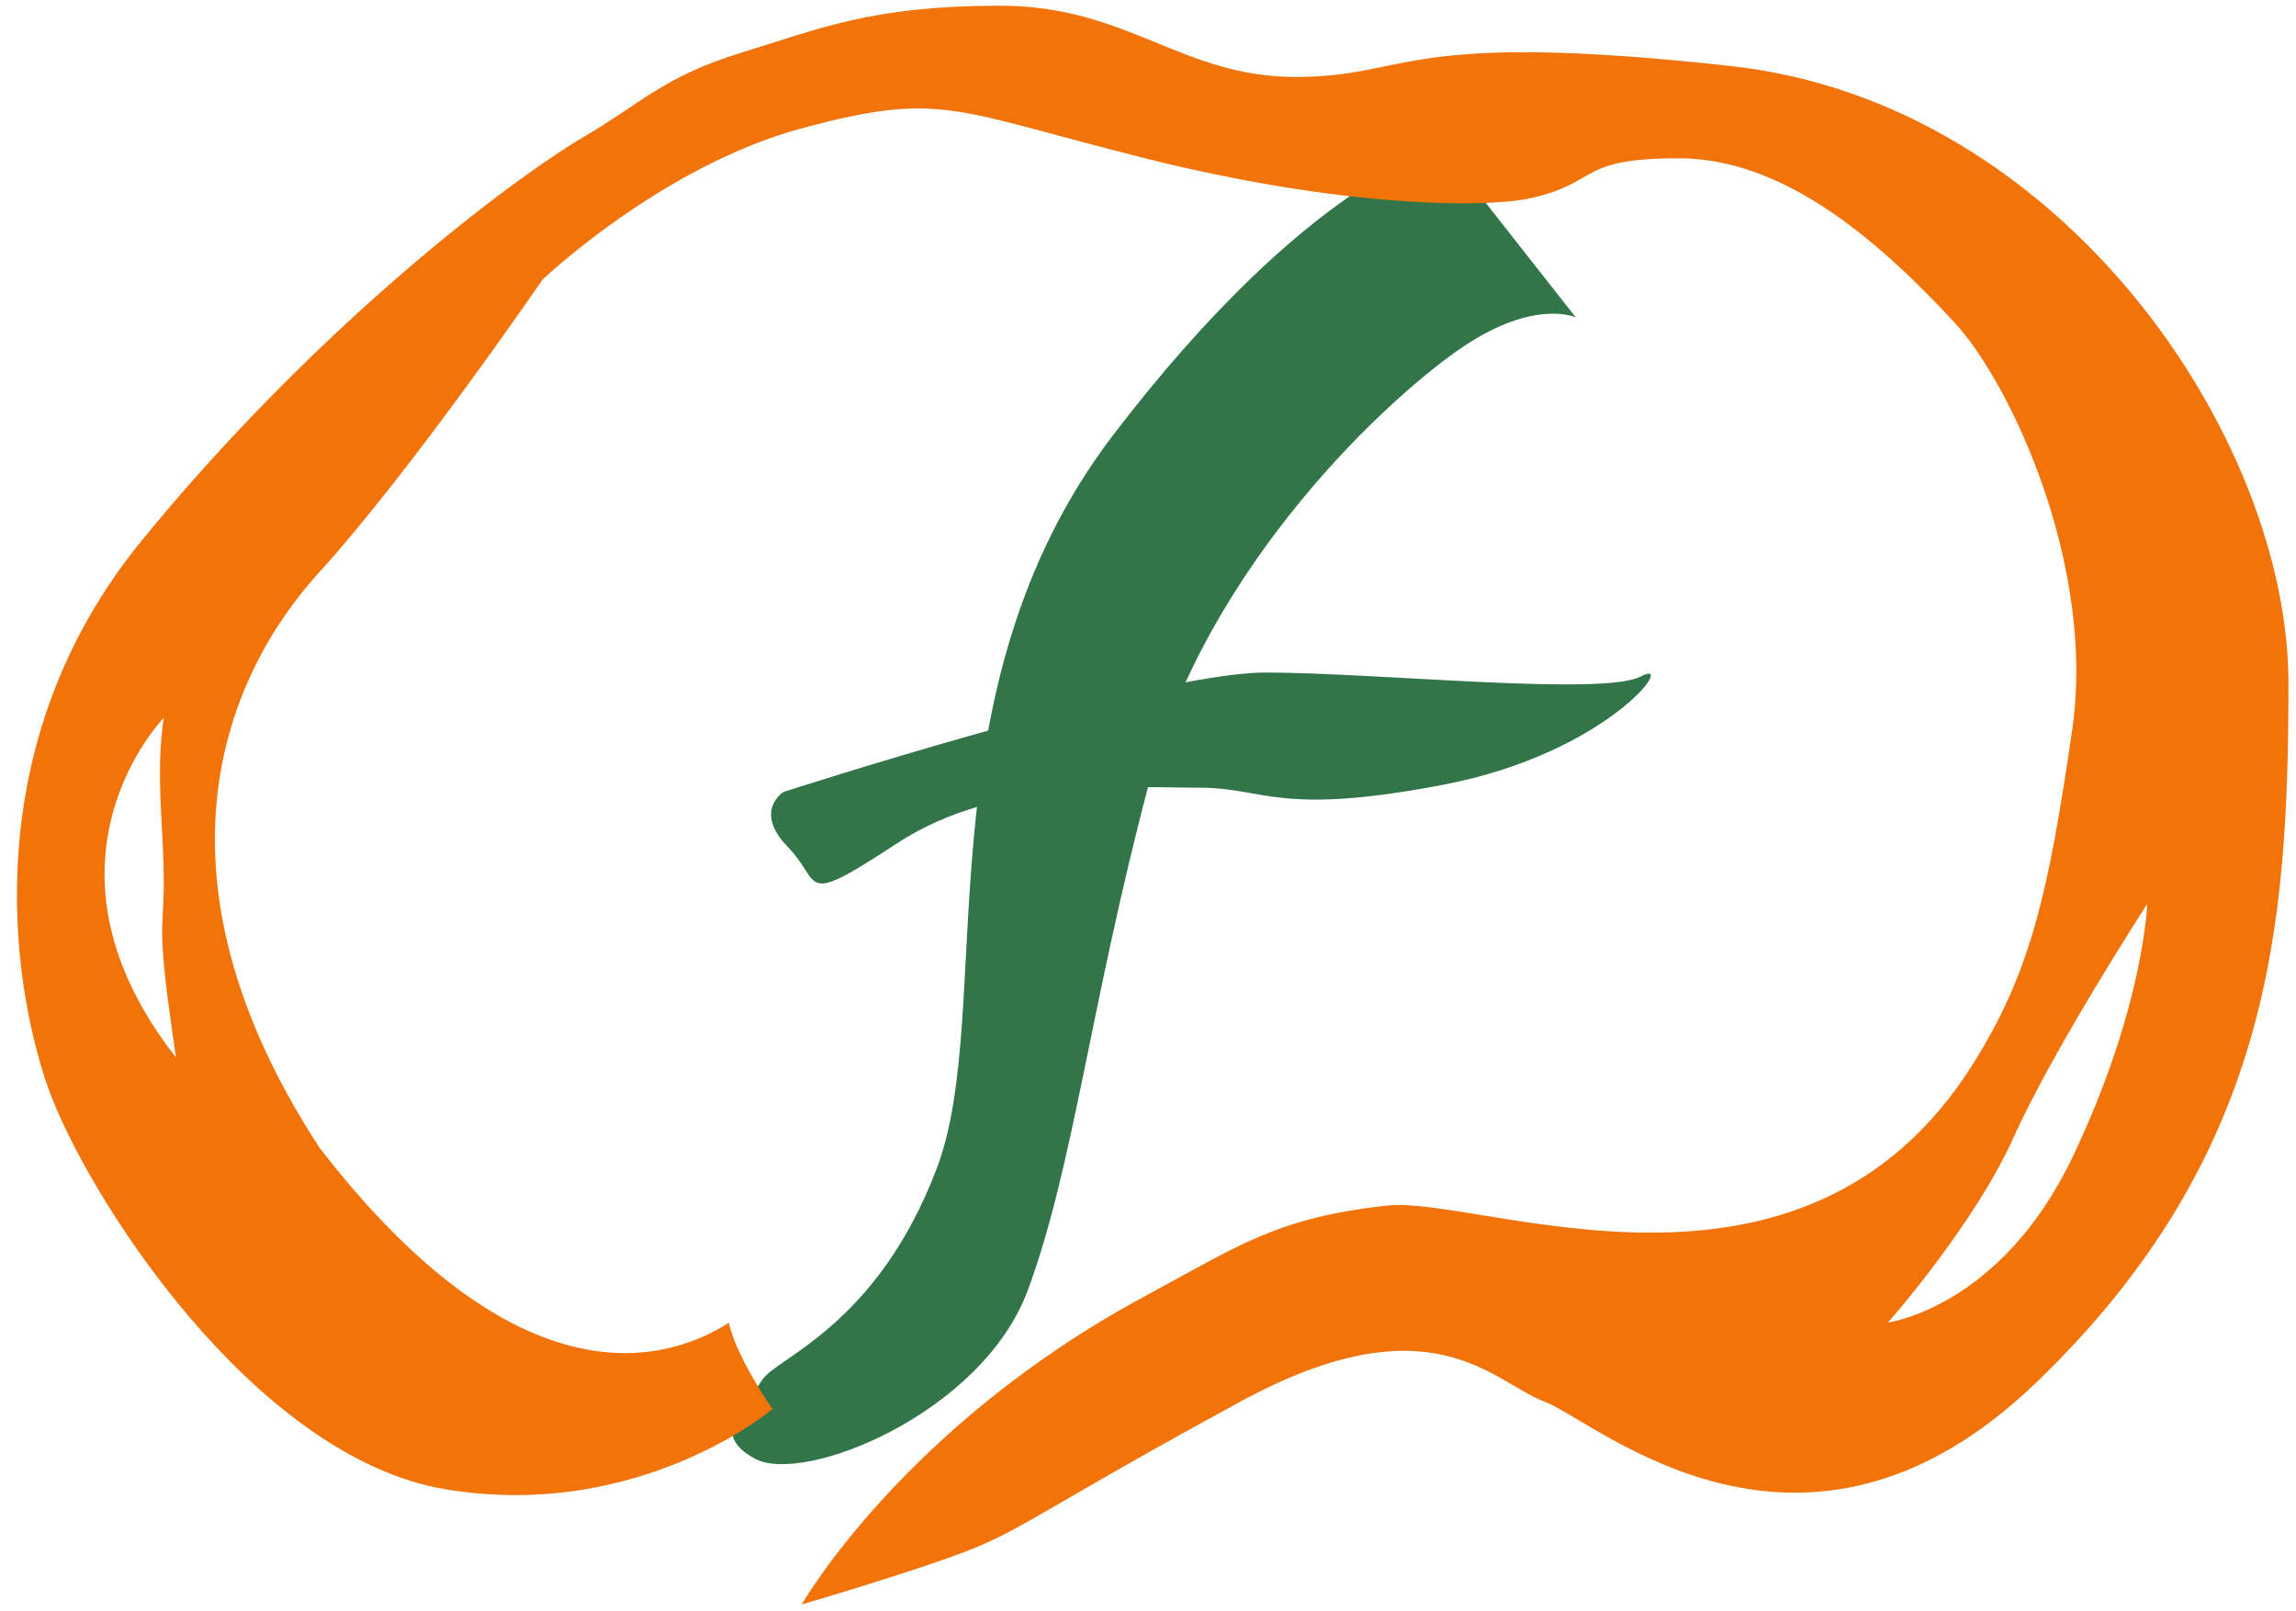
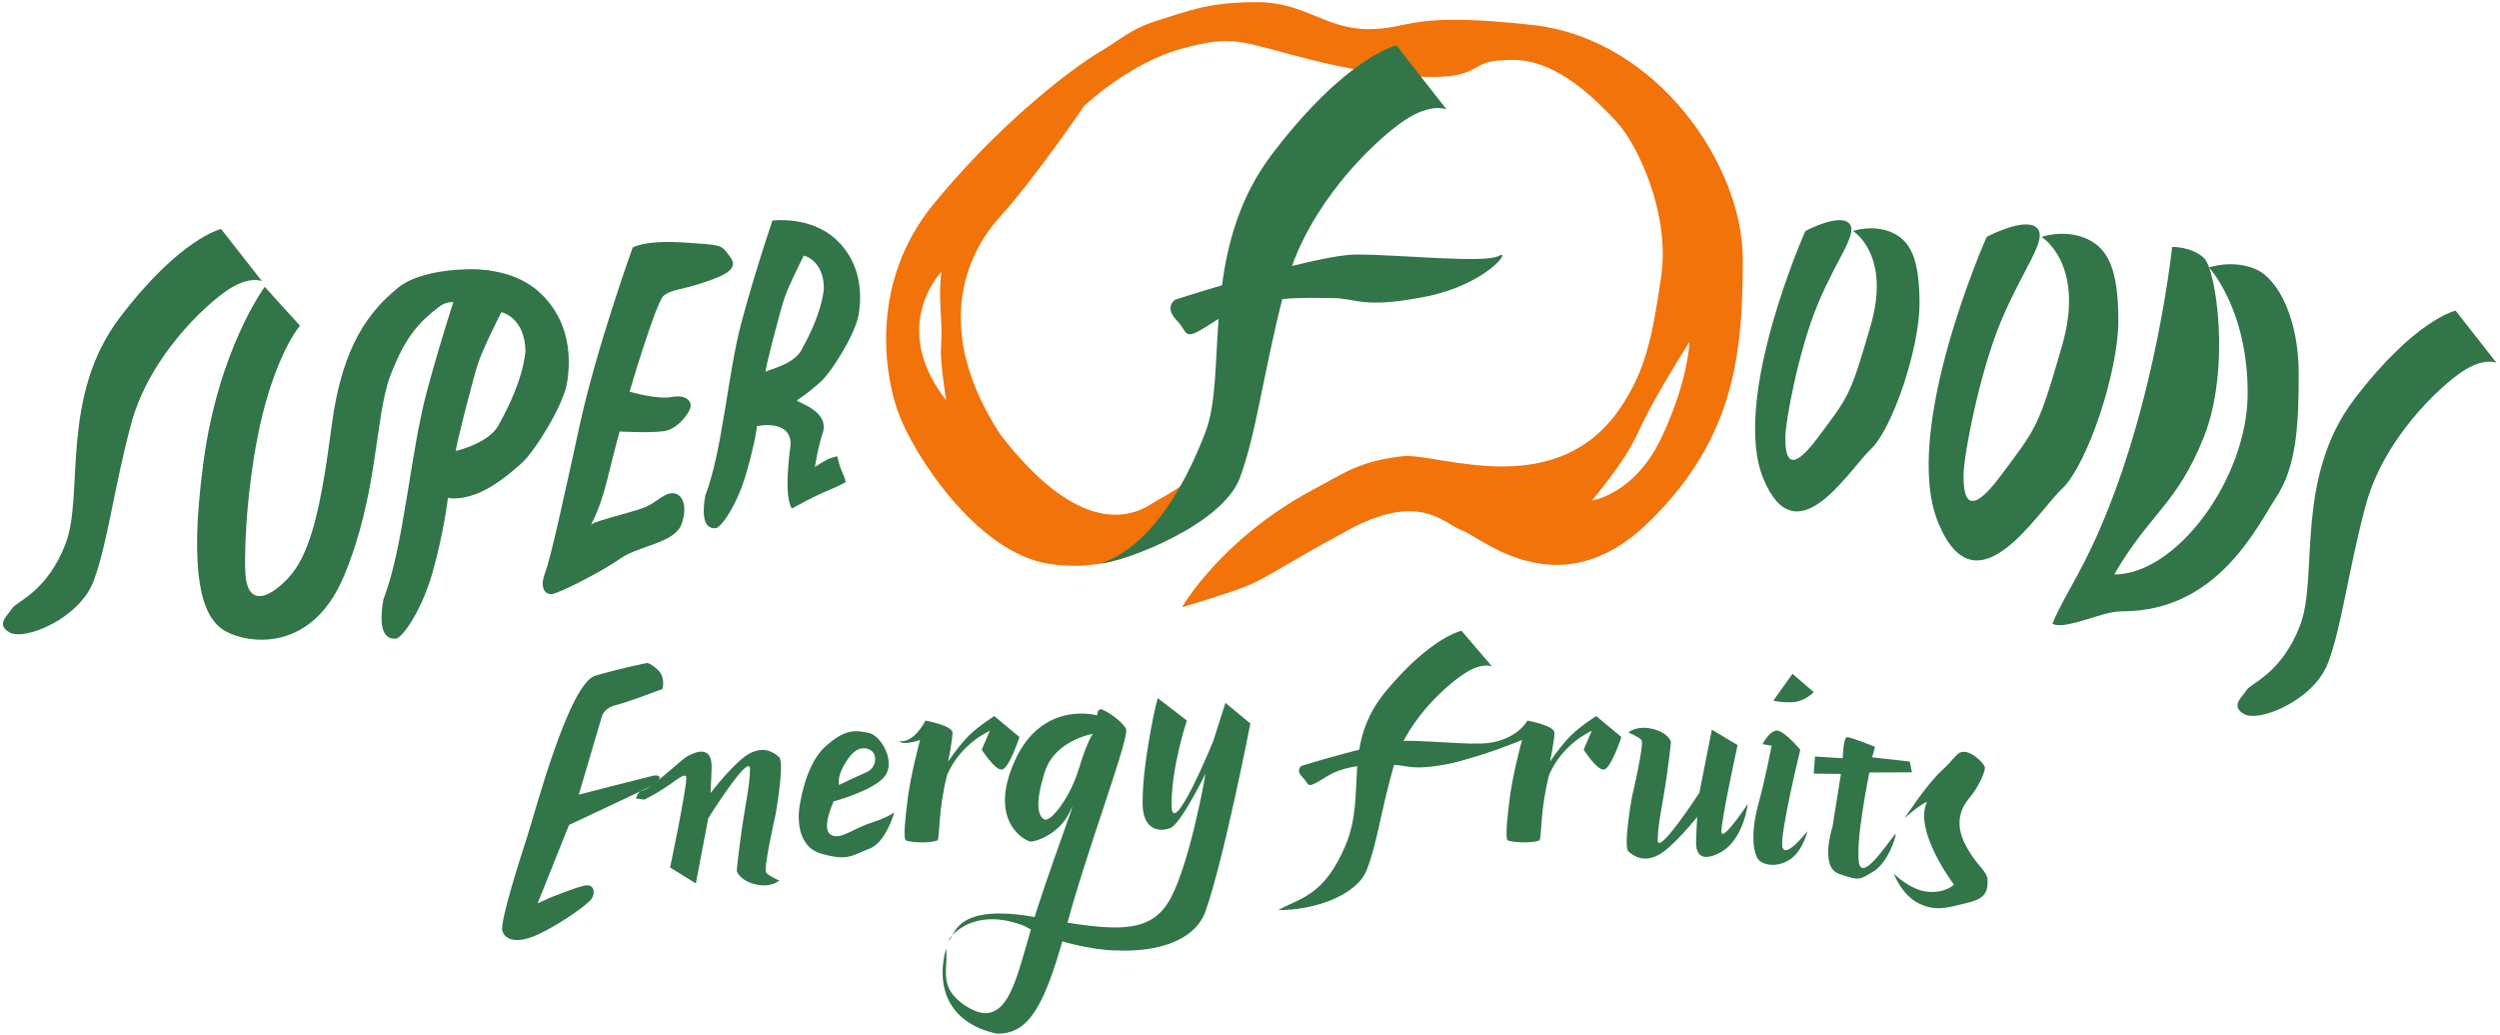
- <svg xmlns="http://www.w3.org/2000/svg" width="77px" height="54px" viewBox="0 0 77 54" version="1.1">
+ <svg xmlns="http://www.w3.org/2000/svg" width="261px" height="108px" viewBox="0 0 261 108" version="1.1">
  <defs />
  <g id="Blank-Project" stroke="none" stroke-width="1" fill="none" fill-rule="evenodd">
-     <g id="Portada-Web-2" transform="translate(-561, -17)">
-       <g id="HEADER-2">
-         <g id="logo" transform="translate(561, 17)">
-           <g id="Fruta" transform="translate(0.289232, 0)">
-             <path d="M52.556,10.642 L48.091,4.963 C48.091,4.963 43.658,5.936 37.051,14.577 C30.444,23.218 33.14,33.878 31.126,39.184 C29.112,44.49 25.718,45.536 25.267,46.282 C24.816,47.029 23.395,48.045 25.037,48.92 C26.68,49.796 32.642,47.389 34.172,43.286 C35.702,39.184 36.27,33.737 38.234,26.307 C40.198,18.877 46.387,13.227 48.794,11.617 C51.201,10.008 52.556,10.642 52.556,10.642 Z" id="Path" fill="#317549" />
-             <path d="M26.596,53.804 C26.596,53.804 30.014,47.821 38.112,43.464 C41.258,41.771 42.516,40.837 46.222,40.428 C49.409,40.077 60.158,44.783 65.883,35.671 C67.798,32.623 68.403,30.011 69.205,24.478 C70.007,18.945 67.127,12.84 65.267,10.826 C62.529,7.861 59.417,5.308 56.007,5.308 C52.597,5.308 53.373,6.117 51.068,6.64 C49.472,7.002 44.585,6.934 38.112,5.308 C31.639,3.682 31.289,3.039 26.596,4.304 C21.903,5.569 17.904,9.378 17.904,9.378 C17.904,9.378 13.511,15.791 10.411,19.197 C7.31,22.603 4.411,29.263 10.423,38.483 C16.824,46.779 21.717,45.914 24.154,44.357 C24.409,45.532 25.619,47.253 25.619,47.253 C25.619,47.253 21.156,51.018 14.666,49.944 C8.177,48.869 2.543,39.974 1.306,36.423 C0.069,32.873 -1.09,24.932 4.449,18.145 C9.988,11.359 16.198,6.485 19.133,4.68 C21.249,3.459 21.926,2.581 24.572,1.767 C27.218,0.954 28.954,0.192 33.252,0.192 C37.549,0.192 39.316,2.581 43.177,2.581 C47.038,2.581 46.659,0.988 57.77,2.216 C68.882,3.444 76.457,14.69 76.457,22.908 C76.457,31.126 75.853,38.795 68.005,46.357 C60.157,53.919 53.245,47.651 51.511,47.004 C49.777,46.357 47.729,43.511 41.298,47.008 C34.866,50.506 34.009,51.29 32.162,52.003 C30.316,52.717 26.596,53.804 26.596,53.804 Z M63.028,44.349 C63.028,44.349 66.811,43.843 69.213,38.811 C71.616,33.779 71.721,30.311 71.721,30.311 C71.721,30.311 68.565,35.186 67.245,38.131 C65.924,41.076 63.028,44.349 63.028,44.349 Z M5.203,24.074 C5.203,24.074 0.474,28.903 5.614,35.462 C4.928,30.833 5.203,31.387 5.203,29.572 C5.203,27.757 4.917,25.95 5.203,24.074 Z" id="Path-6" fill="#F1730A" />
-             <path d="M25.99,26.556 C25.99,26.556 38.376,22.553 42.141,22.553 C45.906,22.553 53.496,23.357 54.745,22.681 C55.994,22.005 53.675,25.245 48.134,26.311 C42.593,27.377 42.137,26.415 39.951,26.415 C37.766,26.415 33.169,26.071 29.818,28.265 C26.466,30.46 27.319,29.618 26.136,28.406 C24.954,27.195 25.99,26.556 25.99,26.556 Z" id="Path-5" fill="#317549" />
+     <g id="Producto-SuperShake-9" transform="translate(-471, -1000)">
+       <g id="logo" transform="translate(471, 1000)">
+         <g id="EnergyFruits" transform="translate(52.39051, 65.41729)" fill="#317549">
+           <g id="energy" transform="translate(0, 3.738131)">
+             <path d="M15.193,0.058 C15.193,0.058 12.559,0.58 9.799,1.379 C7.039,2.177 3.508,15.603 2.7,18.1 C1.892,20.597 -0.205,27.118 0.08,28.043 C0.364,28.968 1.59,29.461 3.926,28.344 C6.262,27.226 9.057,25.237 9.428,24.634 C9.799,24.031 9.668,23.07 8.632,23.305 C7.596,23.54 5.097,24.549 5.097,24.549 L3.763,25.153 L7.039,16.968 C7.039,16.968 14.106,13.66 15.452,13.001 C16.798,12.342 16.84,11.553 15.643,11.873 C14.663,12.102 8.059,13.808 8.059,13.808 L10.464,5.665 C10.464,5.665 10.64,4.775 11.919,4.462 C13.198,4.149 16.79,2.777 16.79,2.777 C16.79,2.777 17.151,1.586 16.355,0.822 C15.56,0.058 15.193,0.058 15.193,0.058 Z" id="Path-879" />
+             <path d="M31.094,15.198 C31.094,15.198 31.616,10.828 33.719,8.869 C35.822,6.909 36.938,7.077 38.3,7.345 C39.662,7.614 41.16,10.358 40.038,11.863 C38.915,13.368 34.67,14.513 34.67,14.513 C34.67,14.513 33.369,17.325 34.345,17.966 C35.321,18.607 36.585,17.407 38.531,16.768 C40.477,16.129 41.014,15.649 41.014,15.649 C41.014,15.649 40.139,18.827 38.383,19.464 C36.626,20.101 36.223,20.808 33.333,19.949 C30.443,19.09 31.094,15.198 31.094,15.198 Z M35.24,12.792 C35.24,12.792 37.063,11.916 38.124,11.459 C39.185,11.002 39.373,9.394 38.285,9.043 C37.197,8.691 36.399,9.565 35.705,10.833 C35.011,12.1 35.24,12.792 35.24,12.792 Z" id="Path-877" />
+             <path d="M62.205,5.532 C62.205,5.532 56.46,3.877 53.582,10.303 C50.705,16.73 54.819,18.711 55.286,18.711 C55.753,18.711 58.306,17.957 59.407,15.465 C60.508,12.972 56.775,22.689 55.286,27.856 C53.797,33.023 53.036,36.365 50.684,36.617 C49.66,36.727 47.578,35.598 46.816,34.214 C46.047,32.818 46.614,31.33 46.418,29.872 C45.23,34.23 46.988,37.724 51.679,38.749 C55.213,38.872 56.852,35.518 59.041,27.383 C61.231,19.249 65.634,7.786 65.209,6.929 C64.785,6.072 62.93,4.889 62.568,4.889 C62.205,4.889 62.205,5.532 62.205,5.532 Z M61.744,7.462 C61.744,7.462 57.764,8.103 56.716,11.47 C55.668,14.837 56.037,16.002 56.661,16.388 C57.285,16.773 59.349,14.179 60.268,11.163 C61.186,8.148 61.744,7.462 61.744,7.462 Z" id="Path-875" />
+             <path d="M68.518,3.723 L71.567,6.07 C71.567,6.07 69.967,10.831 69.967,14.839 C69.967,18.847 74.308,8.26 74.308,8.26 L75.594,4.227 L78.199,6.375 C78.199,6.375 75.488,20.347 73.527,25.949 C72.401,29.169 68.255,30.27 64.099,30.069 C62.067,30.059 57.529,29.216 54.586,27.506 C48.485,25.142 46.178,29.657 46.793,28.946 C47.408,28.235 47.646,25.136 55.793,26.603 C63.94,28.069 67.782,28.534 69.874,24.619 C71.966,20.705 73.527,11.593 73.527,11.593 C73.527,11.593 70.973,16.801 69.874,17.273 C68.775,17.745 66.944,17.565 66.944,14.712 C66.944,11.86 67.459,9.04 67.782,7.167 C68.104,5.295 68.518,3.723 68.518,3.723 Z" id="Path-874" />
          </g>
+           <g id="fruits" transform="translate(13.33577, 0)">
+             <g id="F" transform="translate(67.08099, 0.369579)">
+               <path d="M3.145,14.163 C3.145,14.163 11.605,11.55 14.177,11.55 C16.749,11.55 22.726,12.147 23.579,11.706 C24.432,11.265 22.054,13.308 18.27,14.004 C14.485,14.7 14.174,14.071 12.681,14.071 C11.188,14.071 8.048,13.847 5.759,15.279 C3.47,16.712 4.052,16.162 3.245,15.371 C2.437,14.58 3.145,14.163 3.145,14.163 Z" id="Path-9" />
+               <path d="M23.011,3.773 L19.83,0.066 C19.83,0.066 16.672,0.701 11.965,6.342 C7.259,11.984 9.996,17.026 7.745,22.408 C5.494,27.791 2.96,27.954 0.711,29.217 C4.282,29.27 8.825,27.765 9.915,25.087 C11.004,22.408 11.409,18.852 12.808,14.001 C14.207,9.15 18.616,5.461 20.331,4.41 C22.045,3.359 23.011,3.773 23.011,3.773 Z" id="Path" />
+             </g>
+             <path d="M88.102,12.225 C92.475,12.397 93.8,9.811 93.8,9.811 C93.8,9.811 96.625,10.316 96.625,11.088 C96.625,11.861 96.166,14.093 96.166,14.093 C96.166,14.093 97.351,12.315 98.429,11.288 C99.506,10.262 100.987,9.345 100.987,9.345 L103.616,11.527 C103.616,11.527 102.51,14.927 101.749,14.927 C100.987,14.927 99.678,12.845 99.678,12.845 L100.518,10.887 C100.518,10.887 97.508,12.151 96.066,15.472 C95.119,19.21 95.318,21.677 95.072,22.31 C94.21,22.659 92.225,22.524 91.763,22.325 C91.401,22.17 91.812,19.127 91.878,18.505 C92.184,15.644 93.238,11.837 93.238,11.837 C93.238,11.837 86.47,14.652 84.288,14.24 C83.065,14.008 85.777,12.868 88.102,12.225 Z" id="Path-872" />
+             <path d="M28.185,11.962 C29.766,12.191 30.931,9.811 30.931,9.811 C30.931,9.811 33.756,10.316 33.756,11.088 C33.756,11.861 33.298,14.093 33.298,14.093 C33.298,14.093 34.483,12.315 35.56,11.288 C36.638,10.262 38.118,9.345 38.118,9.345 L40.747,11.527 C40.747,11.527 39.642,14.927 38.88,14.927 C38.118,14.927 36.809,12.845 36.809,12.845 L37.649,10.887 C37.649,10.887 34.639,12.151 33.197,15.472 C32.25,19.21 32.449,21.677 32.203,22.31 C31.341,22.659 29.357,22.524 28.894,22.325 C28.532,22.17 28.943,19.127 29.01,18.505 C29.315,15.644 30.37,11.837 30.37,11.837 C30.37,11.837 28.64,12.451 28.185,11.962 Z" id="Path-873" />
+             <path d="M104.345,11.059 C104.345,11.059 105.168,10.284 106.831,10.671 C108.495,11.059 108.785,11.994 108.785,11.994 C108.785,11.994 108.82,12.185 108.387,15.359 C107.954,18.533 107.408,20.577 107.408,22.304 C107.408,24.03 111.76,17.348 111.76,17.348 L113.063,10.76 L115.751,12.371 C115.751,12.371 114.058,20.117 114.058,21.396 C114.058,22.674 116.814,18.516 116.814,18.516 C116.814,18.516 116.39,22.289 113.928,23.59 C111.467,24.891 111.414,23.07 111.414,22.517 C111.414,21.965 111.531,19.87 111.531,19.87 C111.531,19.87 108.953,23.105 107.445,23.863 C105.936,24.621 104.992,24.005 104.372,23.503 C103.753,23.002 104.742,17.671 104.742,17.671 C104.742,17.671 106.046,12.193 105.709,11.831 C105.372,11.469 104.345,11.059 104.345,11.059 Z" id="Path-871" />
+             <path d="M15.667,26.505 C15.667,26.505 14.843,27.307 13.18,26.906 C11.517,26.505 11.226,25.537 11.226,25.537 C11.226,25.537 11.192,25.339 11.625,22.052 C12.058,18.764 12.603,16.647 12.603,14.859 C12.603,13.07 8.251,19.992 8.251,19.992 L6.949,26.814 L4.26,25.146 C4.26,25.146 5.953,17.123 5.953,15.799 C5.953,15.125 4.939,16.01 3.824,16.76 C2.748,17.485 1.57,18.065 1.57,18.065 L0.701,17.943 C0.701,17.943 0.764,17.573 1.135,17.183 C1.872,17.082 2.784,16.214 3.707,15.472 C4.695,14.678 5.607,13.787 6.083,13.526 C8.544,12.179 8.597,14.065 8.597,14.638 C8.597,15.21 8.48,17.379 8.48,17.379 C8.48,17.379 11.058,14.028 12.567,13.244 C14.075,12.459 15.02,13.097 15.639,13.616 C16.259,14.136 15.27,19.656 15.27,19.656 C15.27,19.656 13.965,25.331 14.302,25.705 C14.64,26.08 15.667,26.505 15.667,26.505 L15.667,26.505 Z" id="Path-876" />
+             <path d="M118.354,12.276 C118.354,12.276 119.08,10.854 119.854,10.854 C120.629,10.854 122.301,12.858 122.301,12.858 C122.301,12.858 120.161,21.586 120.429,22.979 C120.698,24.371 123.041,21.358 123.041,21.358 C123.041,21.358 122.579,23.423 121.216,24.314 C119.854,25.205 118.473,24.887 117.97,24.375 C117.467,23.863 117.028,21.83 117.894,18.634 C118.759,15.439 119.303,12.434 119.303,12.434 L118.354,12.276 Z M121.486,4.924 L123.703,6.837 C123.703,6.837 122.736,7.902 121.314,7.902 C119.892,7.902 119.489,7.722 119.489,7.722 L121.486,4.924 Z" id="Path-870" />
+             <path d="M127.196,11.539 C127.601,11.539 130.109,12.549 130.109,12.549 L129.805,13.649 L133.735,14.089 L133.956,15.213 L129.515,15.228 C129.515,15.228 128.055,22.304 128.424,24.64 C128.793,26.976 132.269,21.275 132.269,21.677 C132.269,22.079 131.399,24.695 129.912,25.583 C128.424,26.472 128.439,26.53 126.358,25.818 C124.276,25.107 125.664,20.905 125.664,20.905 L126.544,15.38 L123.701,15.346 L123.839,13.558 L126.731,13.746 C126.731,13.746 126.79,11.539 127.196,11.539 Z" id="Path-869" />
+             <path d="M133.194,19.987 C133.194,19.987 135.55,16.419 137.043,15.061 C138.537,13.703 138.59,13.072 139.4,13.072 C140.211,13.072 141.331,14.121 141.548,14.591 C141.764,15.061 140.733,16.975 140.067,17.75 C139.4,18.525 138.276,20.107 139.422,22.52 C140.567,24.932 141.862,25.461 141.862,26.508 C141.862,27.556 141.732,28.375 139.839,28.815 C137.947,29.255 136.559,29.827 134.707,28.915 C132.855,28.003 132.063,25.785 132.063,25.785 C132.063,25.785 133.699,27.47 135.55,27.674 C137.4,27.877 138.353,26.949 138.353,26.949 C138.353,26.949 134.056,21.264 135.55,18.282 C134.707,18.629 133.194,19.987 133.194,19.987 Z" id="Path-868" />
+           </g>
+         </g>
+         <g id="Superfoods" transform="translate(0, 22.42879)" fill="#317549">
+           <path d="M260.736,15.446 L256.466,10.002 C256.466,10.002 252.227,10.934 245.909,19.218 C239.592,27.502 242.17,37.72 240.244,42.807 C238.318,47.893 235.073,48.896 234.642,49.611 C234.21,50.327 232.852,51.301 234.422,52.14 C235.992,52.98 241.694,50.672 243.157,46.74 C244.619,42.807 245.163,37.585 247.041,30.463 C248.919,23.34 254.837,17.923 257.138,16.38 C259.44,14.838 260.736,15.446 260.736,15.446 Z" id="Path-12" />
+           <path d="M27.36,6.923 L23.09,1.479 C23.09,1.479 18.851,2.412 12.534,10.695 C6.216,18.979 8.794,29.198 6.868,34.284 C4.942,39.371 1.697,40.373 1.266,41.089 C0.834,41.804 -0.524,42.779 1.046,43.618 C2.616,44.457 8.318,42.15 9.781,38.217 C11.244,34.284 11.787,29.062 13.665,21.94 C15.543,14.818 21.461,9.401 23.763,7.858 C26.064,6.315 27.36,6.923 27.36,6.923 Z" id="Path-13" />
+           <path d="M207.49,2.305 C207.49,2.305 198.484,22.544 202.433,32.14 C206.383,41.737 212.707,31.099 215.359,28.602 C218.011,26.106 221.245,16.398 221.245,11.066 C221.245,5.735 220.201,3.485 217.891,2.477 C215.581,1.47 213.221,2.305 213.221,2.305 C213.221,2.305 217.848,5.096 215.359,13.695 C212.869,22.295 212.707,22.2 209.007,27.177 C205.307,32.154 205.075,29.066 205.075,27.177 C205.075,25.289 206.675,16.637 209.007,11.066 C211.338,5.496 213.976,2.474 212.707,1.337 C211.437,0.199 207.49,2.305 207.49,2.305 Z" id="Path-25" />
+           <path d="M188.556,1.686 C188.556,1.686 180.748,19.23 184.172,27.549 C187.596,35.867 193.078,26.646 195.377,24.482 C197.675,22.318 200.479,13.903 200.479,9.281 C200.479,4.659 199.574,2.708 197.572,1.835 C195.569,0.962 193.524,1.686 193.524,1.686 C193.524,1.686 197.535,4.105 195.377,11.559 C193.218,19.014 193.078,18.932 189.87,23.246 C186.663,27.561 186.462,24.883 186.462,23.246 C186.462,21.609 187.849,14.11 189.87,9.281 C191.891,4.452 194.178,1.832 193.078,0.846 C191.977,-0.14 188.556,1.686 188.556,1.686 Z" id="Path-27" />
+           <path d="M226.861,3.349 C226.861,3.349 224.804,23.229 217.009,37.547 C214.826,41.482 214.747,41.803 214.358,42.685 C215.059,43.066 216.429,42.682 218.045,42.207 C219.137,41.886 220.436,41.387 221.738,41.387 C231.67,41.387 235.813,32.379 237.683,29.566 C239.818,26.354 240.083,22.169 240.083,16.58 C240.083,10.991 238.018,6.734 235.596,5.678 C233.175,4.622 230.702,5.497 230.702,5.497 C230.702,5.497 234.751,9.757 234.751,18.619 C234.751,27.481 227.354,37.547 220.811,37.547 C224.57,31.081 227.329,30.284 230.162,23.229 C232.995,16.174 231.492,5.674 230.162,4.482 C228.832,3.29 226.861,3.349 226.861,3.349 Z" id="Path-26" />
+           <path d="M27.652,7.512 C27.652,7.512 22.797,14.036 21.229,25.956 C19.66,37.875 21.207,41.76 23.13,43.197 C25.053,44.635 32.333,46.283 35.919,37.72 C39.506,29.158 39.145,21.166 40.733,16.894 C42.321,12.622 43.917,11.105 45.805,9.638 C47.692,8.171 48.229,10.776 51.843,6.101 C51.511,5.5 44.457,5.232 41.557,7.622 C38.656,10.012 35.756,13.502 34.649,21.954 C33.542,30.406 32.478,35.413 30.087,37.934 C27.695,40.455 25.791,40.564 25.625,37.405 C25.46,34.246 25.948,26.776 27.415,20.877 C28.882,14.978 30.823,12.148 31.334,11.572 C30.067,10.208 27.652,7.512 27.652,7.512 L27.652,7.512 Z" id="Path-501" />
+           <path d="M48.442,5.778 C48.442,5.778 53.182,5.133 56.431,8.172 C59.68,11.211 59.622,15.29 59.203,17.637 C58.783,19.985 55.855,24.671 54.546,25.861 C53.238,27.051 51.51,28.479 49.669,29.162 C47.828,29.845 46.785,29.536 46.785,29.536 C46.785,29.536 46.345,33.265 45.165,37.375 C43.985,41.486 41.961,44.215 41.333,44.248 C40.704,44.28 39.336,44.13 40.046,40.142 C42.177,34.653 42.842,24.944 44.571,18.479 C46.301,12.014 48.442,5.778 48.442,5.778 L48.442,5.778 Z M52.364,10.162 C52.364,10.162 54.845,10.668 54.879,14.285 C54.546,17.259 53.056,20.156 52.155,21.796 C51.267,23.776 47.695,24.657 47.604,24.634 C47.513,24.612 49.379,17.09 49.978,15.369 C50.577,13.648 52.364,10.162 52.364,10.162 L52.364,10.162 Z" id="Path-507" />
+           <path d="M66.075,3.42 C66.075,3.42 62.324,13.835 60.579,21.811 C58.833,29.788 57.516,35.837 56.936,37.36 C56.357,38.882 56.879,39.603 57.565,39.603 C58.251,39.603 62.815,37.269 64.773,35.895 C66.73,34.52 70.485,34.273 71.186,32.281 C71.887,30.288 71.204,29.061 70.242,29.061 C69.28,29.061 68.521,30.083 67.298,30.556 C66.075,31.03 62.248,31.943 61.841,32.278 C61.434,32.612 62.433,31.624 63.428,27.611 C64.424,23.599 64.715,22.619 64.715,22.619 C64.715,22.619 68.661,22.833 69.723,22.499 C70.785,22.164 71.787,20.98 72.072,20.238 C72.357,19.496 71.699,18.73 70.154,19.017 C68.609,19.304 65.753,18.463 65.753,18.463 C65.753,18.463 68.515,9.06 69.334,8.424 C70.154,7.788 71.237,7.812 73.177,7.167 C75.116,6.522 77.326,5.808 76.294,4.445 C75.262,3.083 75.674,3.183 71.486,2.893 C67.298,2.603 66.075,3.42 66.075,3.42 Z" id="Path-503" />
+           <path d="M80.676,0.598 C80.676,0.598 84.634,0.06 87.346,2.597 C90.059,5.134 90.011,8.54 89.661,10.5 C89.311,12.46 86.866,16.373 85.773,17.367 C85.06,18.015 84.198,18.748 83.258,19.337 C82.929,19.544 86.801,20.352 85.895,22.886 C85.627,23.633 85.315,25.051 85.108,26.324 C86.266,25.578 86.485,25.428 87.444,25.203 C87.757,26.715 88.198,27.144 88.323,27.903 C86.706,28.818 86.228,28.696 82.715,30.658 C81.761,29.325 82.576,24.042 82.577,23.979 C82.604,21.269 79.062,22.062 79.062,22.062 C79.062,22.062 78.926,23.548 77.94,26.98 C76.955,30.412 75.265,32.691 74.74,32.718 C74.215,32.746 73.073,32.62 73.667,29.29 C75.446,24.708 76.001,16.601 77.445,11.203 C78.889,5.805 80.676,0.598 80.676,0.598 L80.676,0.598 Z M83.951,4.259 C83.951,4.259 86.022,4.682 86.051,7.702 C85.773,10.184 84.529,12.603 83.776,13.973 C83.035,15.625 80.158,16.196 79.972,16.373 C79.786,16.55 81.459,10.043 81.959,8.606 C82.459,7.169 83.951,4.259 83.951,4.259 L83.951,4.259 Z" id="Path-508" />
+         </g>
+         <g id="Fruta" transform="translate(92.21998, 0)">
+           <path d="M31.236,63.389 C31.236,63.389 35.251,56.341 44.761,51.207 C48.456,49.213 49.934,48.112 54.286,47.631 C58.029,47.217 70.654,52.762 77.377,42.027 C79.626,38.435 80.336,35.358 81.279,28.839 C82.221,22.32 78.839,15.128 76.654,12.755 C73.439,9.262 69.783,6.254 65.779,6.254 C61.774,6.254 62.685,7.206 59.977,7.823 C58.103,8.249 52.363,8.17 44.761,6.254 C37.159,4.338 36.748,3.58 31.236,5.071 C25.724,6.561 21.027,11.048 21.027,11.048 C21.027,11.048 15.869,18.604 12.227,22.617 C8.585,26.63 5.18,34.477 12.242,45.34 C19.759,55.113 25.124,54.476 27.986,52.642 C29.961,51.376 34.117,49.888 36.095,43.645 C37.818,38.203 36.625,47.799 35.431,51.416 C35.255,51.948 30.089,55.672 30.089,55.672 C30.089,55.672 24.847,60.107 17.225,58.842 C9.603,57.576 2.987,47.096 1.534,42.913 C0.082,38.729 -1.28,29.374 5.225,21.378 C11.73,13.383 19.024,7.641 22.471,5.513 C24.957,4.075 25.752,3.041 28.859,2.082 C31.967,1.124 34.006,0.226 39.053,0.226 C44.1,0.226 46.175,3.041 50.71,3.041 C55.244,3.041 54.799,1.164 67.849,2.611 C80.899,4.058 89.797,17.307 89.797,26.989 C89.797,36.672 89.087,45.707 79.87,54.616 C70.652,63.526 62.535,56.141 60.498,55.379 C58.461,54.616 56.056,51.263 48.503,55.383 C40.949,59.504 39.943,60.427 37.774,61.268 C35.605,62.109 31.236,63.389 31.236,63.389 Z M74.025,52.251 C74.025,52.251 78.467,51.654 81.289,45.726 C84.111,39.797 84.233,35.711 84.233,35.711 C84.233,35.711 80.528,41.455 78.977,44.924 C77.426,48.394 74.025,52.251 74.025,52.251 Z M6.111,28.363 C6.111,28.363 0.557,34.052 6.594,41.78 C5.788,36.326 6.111,36.979 6.111,34.841 C6.111,32.703 5.775,30.573 6.111,28.363 Z" id="silueta" fill="#F1730A" />
+           <path d="M35.406,29.781 C36.013,25.228 37.332,20.428 40.657,16.064 C48.417,5.884 53.624,4.738 53.624,4.738 L58.868,11.428 C58.868,11.428 57.276,10.681 54.45,12.577 C51.855,14.317 45.519,20.068 42.712,27.768 C45.483,27.082 48.037,26.571 49.493,26.571 C53.916,26.571 62.829,27.519 64.296,26.722 C65.763,25.926 63.039,29.743 56.531,30.999 C50.024,32.255 49.488,31.121 46.922,31.121 C45.682,31.121 43.781,31.027 41.703,31.22 C39.669,39.295 38.98,45.305 37.276,49.889 C35.48,54.722 25.53,58.58 22.688,58.832 C27.634,57.224 31.333,51.307 33.699,45.055 C34.786,42.182 34.705,37.975 35.053,33.28 C35.042,33.287 35.031,33.294 35.02,33.301 C31.084,35.886 32.085,34.894 30.696,33.467 C29.307,32.04 30.524,31.287 30.524,31.287 C30.524,31.287 32.592,30.617 35.406,29.781 Z" id="efe" fill="#317549" />
        </g>
      </g>
    </g>
  </g>
</svg>
